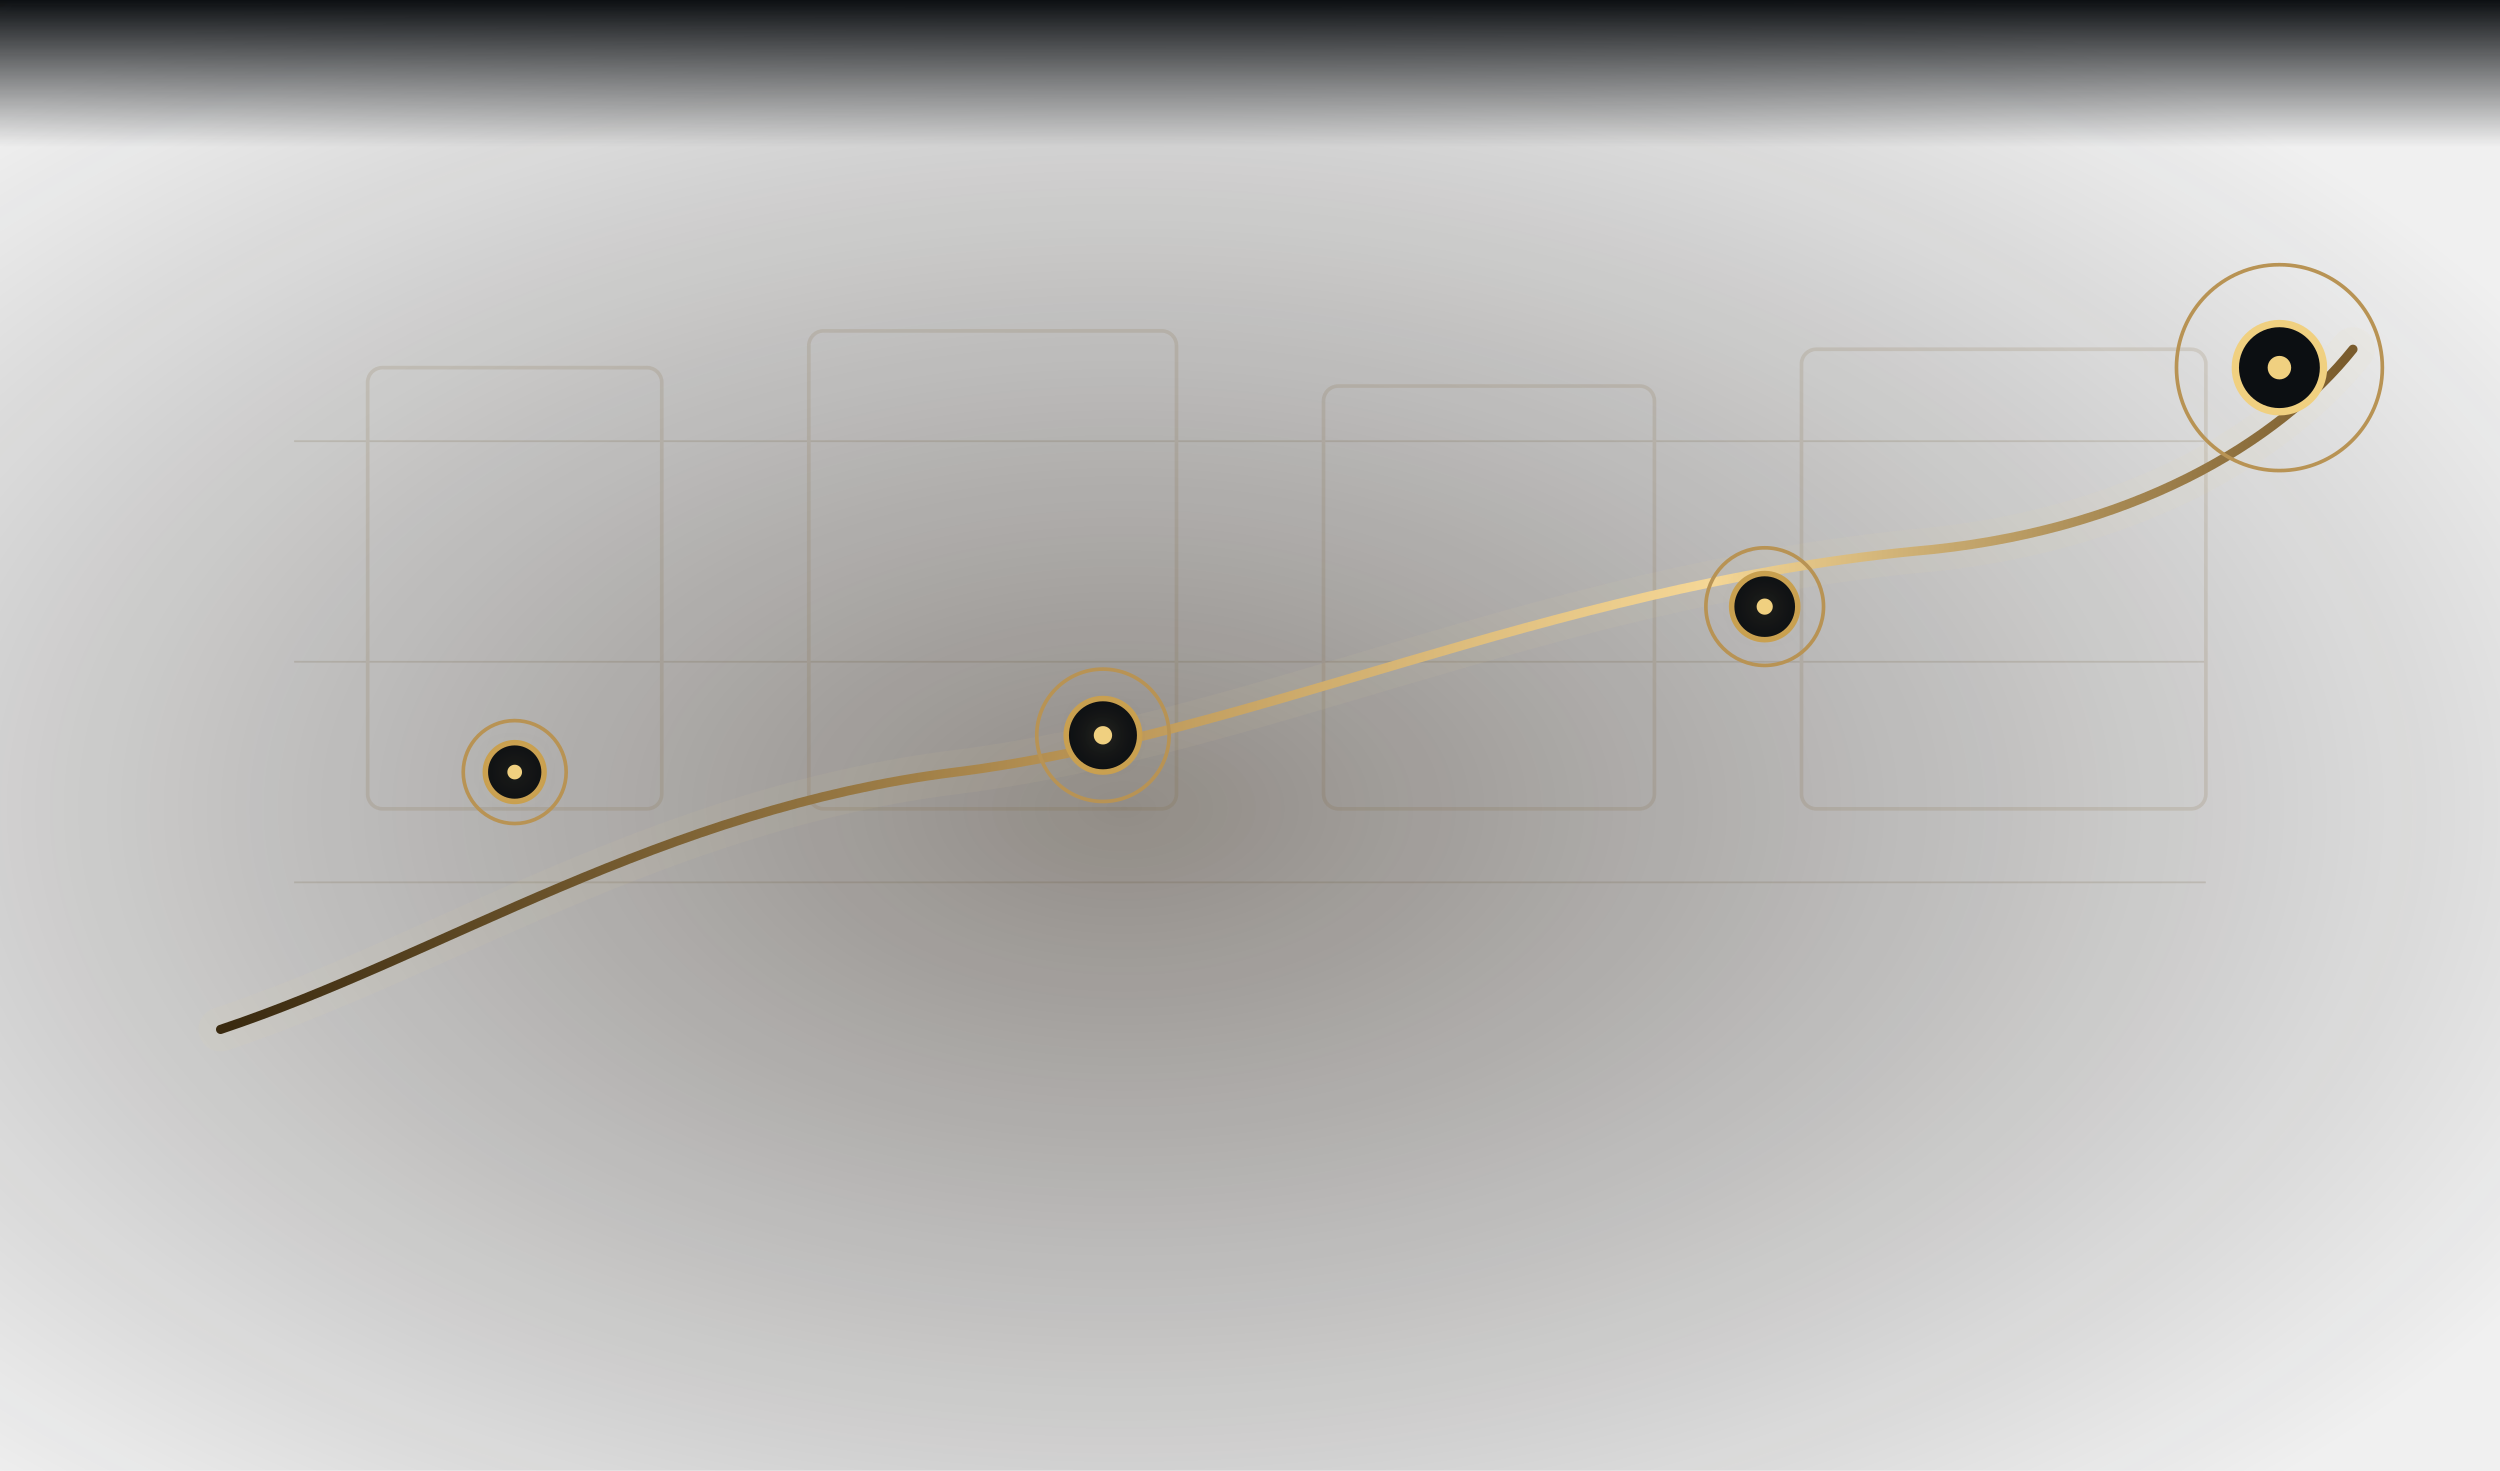
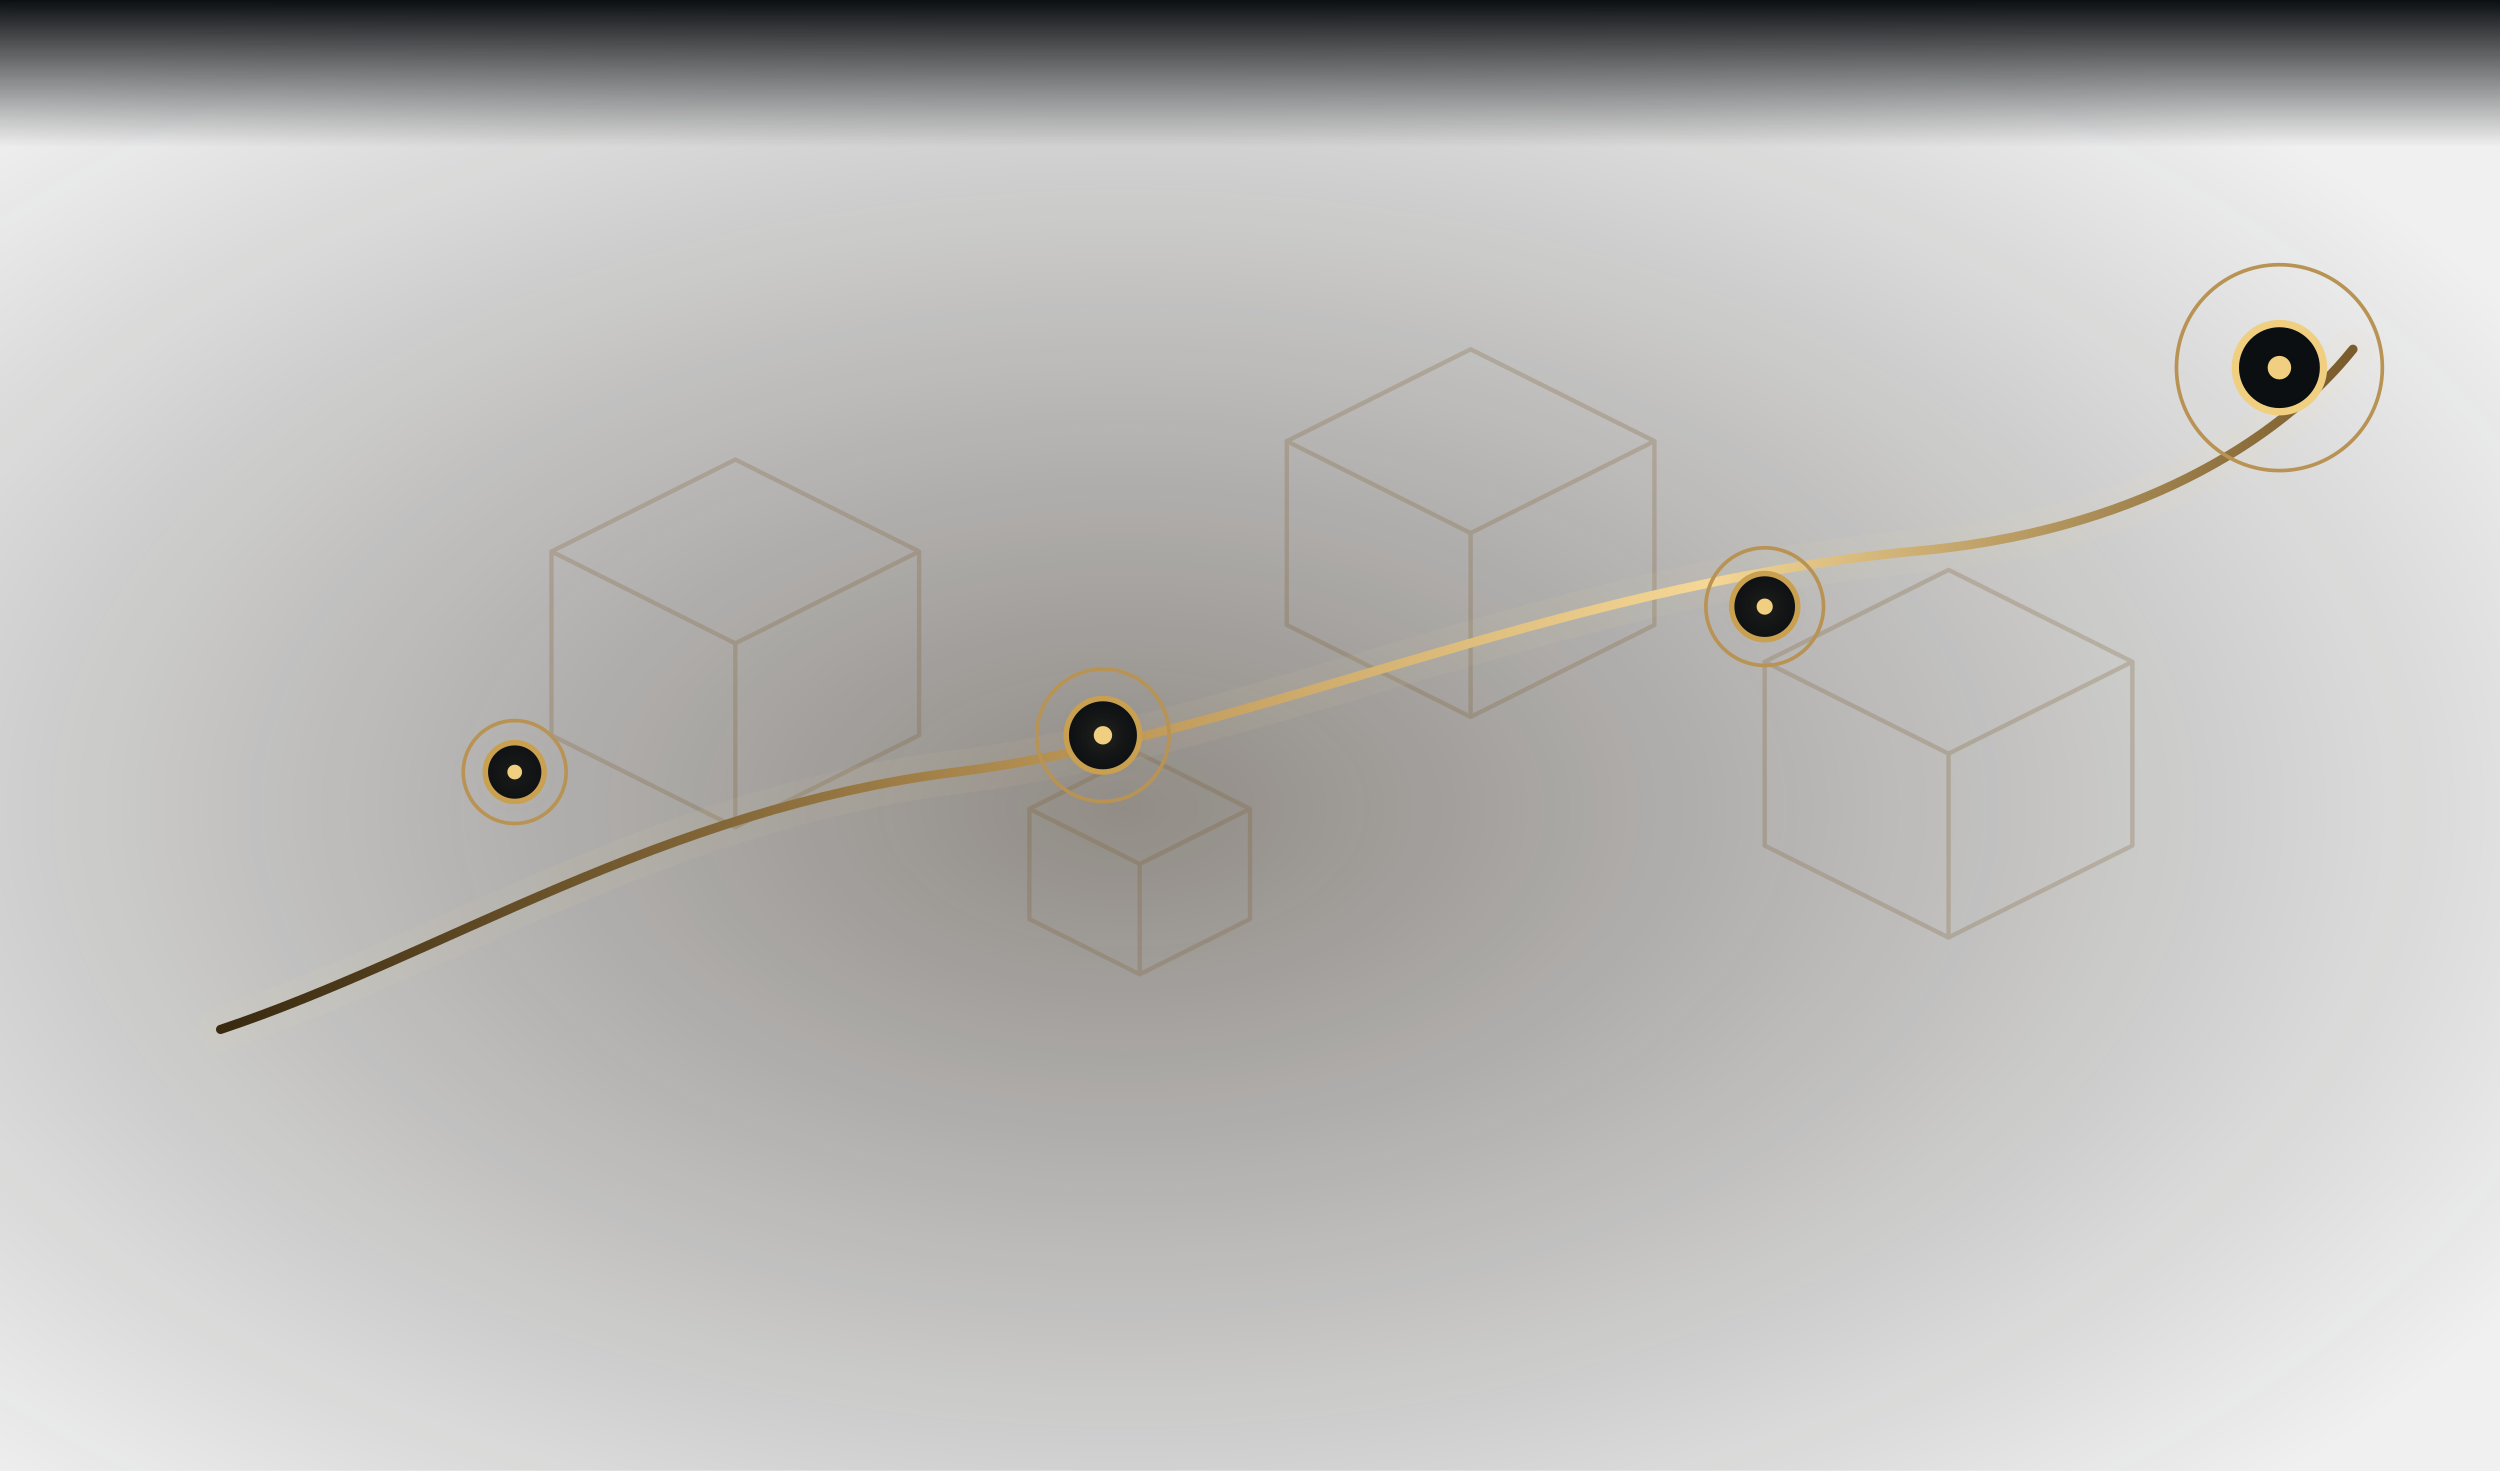
<svg xmlns="http://www.w3.org/2000/svg" viewBox="0 0 680 400" style="width: 100%; height: auto;">
  <defs>
    <radialGradient id="bgGlow" cx="45%" cy="55%" r="65%">
      <stop offset="0%" stop-color="#1e1205" stop-opacity="0.45" />
      <stop offset="100%" stop-color="#0c0f12" stop-opacity="0" />
    </radialGradient>
    <linearGradient id="mainLine" x1="0%" y1="0%" x2="100%" y2="0%">
      <stop offset="0%" stop-color="#3a2a10" />
      <stop offset="40%" stop-color="#b89354" />
      <stop offset="70%" stop-color="#f5d796" />
      <stop offset="100%" stop-color="#7a5c2d" />
    </linearGradient>
    <linearGradient id="topFade" x1="0%" y1="0%" x2="0%" y2="100%">
      <stop offset="0%" stop-color="#0c0f12" stop-opacity="1" />
      <stop offset="100%" stop-color="#0c0f12" stop-opacity="0" />
    </linearGradient>
    <path id="aisleTrack" d="M 60,280 C 120,260 180,220 260,210 C 340,200 420,160 520,150 C 580,145 620,120 640,95" fill="none" />
    <style>.node-glow{filter:drop-shadow(0 0 4px rgba(240,208,128,.5))}.head-glow{filter:drop-shadow(0 0 5px #fff)}</style>
  </defs>
  <rect width="680" height="400" fill="url(#bgGlow)" />
-   <g opacity="0.15">
-     <path d="M80,120 H600 M80,180 H600 M80,240 H600" stroke="#5a461e" stroke-width="0.5" />
-     <rect x="100" y="100" width="80" height="120" fill="none" stroke="#7a5c2d" stroke-width="1" rx="4" />
-     <rect x="220" y="90" width="100" height="130" fill="none" stroke="#7a5c2d" stroke-width="1" rx="4" />
-     <rect x="360" y="105" width="90" height="115" fill="none" stroke="#7a5c2d" stroke-width="1" rx="4" />
-     <rect x="490" y="95" width="110" height="125" fill="none" stroke="#7a5c2d" stroke-width="1" rx="4" />
+   <g opacity="0.25" fill="none" stroke="#7a5c2d" stroke-width="1.2" stroke-linejoin="round">
+     <path d="M150,150 L200,125 L250,150 L200,175 Z" />
+     <path d="M150,150 L150,200 L200,225 L250,200 L250,150" />
+     <path d="M200,175 L200,225" />
+     <path d="M350,120 L400,95 L450,120 L400,145 Z" />
+     <path d="M350,120 L350,170 L400,195 L450,170 L450,120" />
+     <path d="M400,145 L400,195" />
+     <path d="M480,180 L530,155 L580,180 L530,205 Z" />
+     <path d="M480,180 L480,230 L530,255 L580,230 L580,180" />
+     <path d="M530,205 L530,255" />
+     <path d="M280,220 L310,205 L340,220 L310,235 Z" />
+     <path d="M280,220 L280,250 L310,265 L340,250 L340,220" />
+     <path d="M310,235 L310,265" />
  </g>
  <use href="#aisleTrack" stroke="#f5d796" stroke-width="12" opacity="0.06" stroke-linecap="round" />
  <use href="#aisleTrack" stroke="#3a2a10" stroke-width="2" stroke-linecap="round" />
  <use href="#aisleTrack" stroke="url(#mainLine)" stroke-width="2.5" stroke-linecap="round" />
  <g>
    <circle cx="0" cy="0" r="3.5" fill="#fff" class="head-glow">
      <animateMotion dur="5s" repeatCount="indefinite">
        <mpath href="#aisleTrack" />
      </animateMotion>
    </circle>
    <circle cx="0" cy="0" r="2" fill="#f5d796" opacity="0.5">
      <animateMotion dur="5s" begin="-0.3s" repeatCount="indefinite">
        <mpath href="#aisleTrack" />
      </animateMotion>
    </circle>
  </g>
  <g transform="translate(140,210)">
    <circle cx="0" cy="0" r="14" fill="none" stroke="#b89354">
      <animate attributeName="r" values="10;22" dur="2s" repeatCount="indefinite" />
      <animate attributeName="opacity" values="0.8;0" dur="2s" repeatCount="indefinite" />
    </circle>
    <circle cx="0" cy="0" r="8" fill="#0c0f12" stroke="#c9a050" stroke-width="1.5" />
    <circle cx="0" cy="0" r="2" fill="#f0d080" class="node-glow" />
  </g>
  <g transform="translate(300,200)">
    <circle cx="0" cy="0" r="18" fill="none" stroke="#b89354">
      <animate attributeName="r" values="12;26" dur="2s" begin="0.5s" repeatCount="indefinite" />
      <animate attributeName="opacity" values="0.8;0" dur="2s" begin="0.5s" repeatCount="indefinite" />
    </circle>
    <circle cx="0" cy="0" r="10" fill="#0c0f12" stroke="#c9a050" stroke-width="1.5" />
    <circle cx="0" cy="0" r="2.5" fill="#f0d080" class="node-glow" />
  </g>
  <g transform="translate(480,165)">
    <circle cx="0" cy="0" r="16" fill="none" stroke="#b89354">
      <animate attributeName="r" values="11;24" dur="2s" begin="1s" repeatCount="indefinite" />
      <animate attributeName="opacity" values="0.8;0" dur="2s" begin="1s" repeatCount="indefinite" />
    </circle>
    <circle cx="0" cy="0" r="9" fill="#0c0f12" stroke="#c9a050" stroke-width="1.5" />
    <circle cx="0" cy="0" r="2.2" fill="#f0d080" class="node-glow" />
  </g>
  <g transform="translate(620,100)">
    <circle cx="0" cy="0" r="28" fill="none" stroke="#b89354">
      <animate attributeName="r" values="20;40" dur="2s" begin="0.2s" repeatCount="indefinite" />
      <animate attributeName="opacity" values="0.8;0" dur="2s" begin="0.2s" repeatCount="indefinite" />
    </circle>
    <circle cx="0" cy="0" r="12" fill="#0c0f12" stroke="#f0d080" stroke-width="2" />
    <circle cx="0" cy="0" r="3.2" fill="#f0d080" />
  </g>
  <rect width="680" height="40" fill="url(#topFade)" />
</svg>
